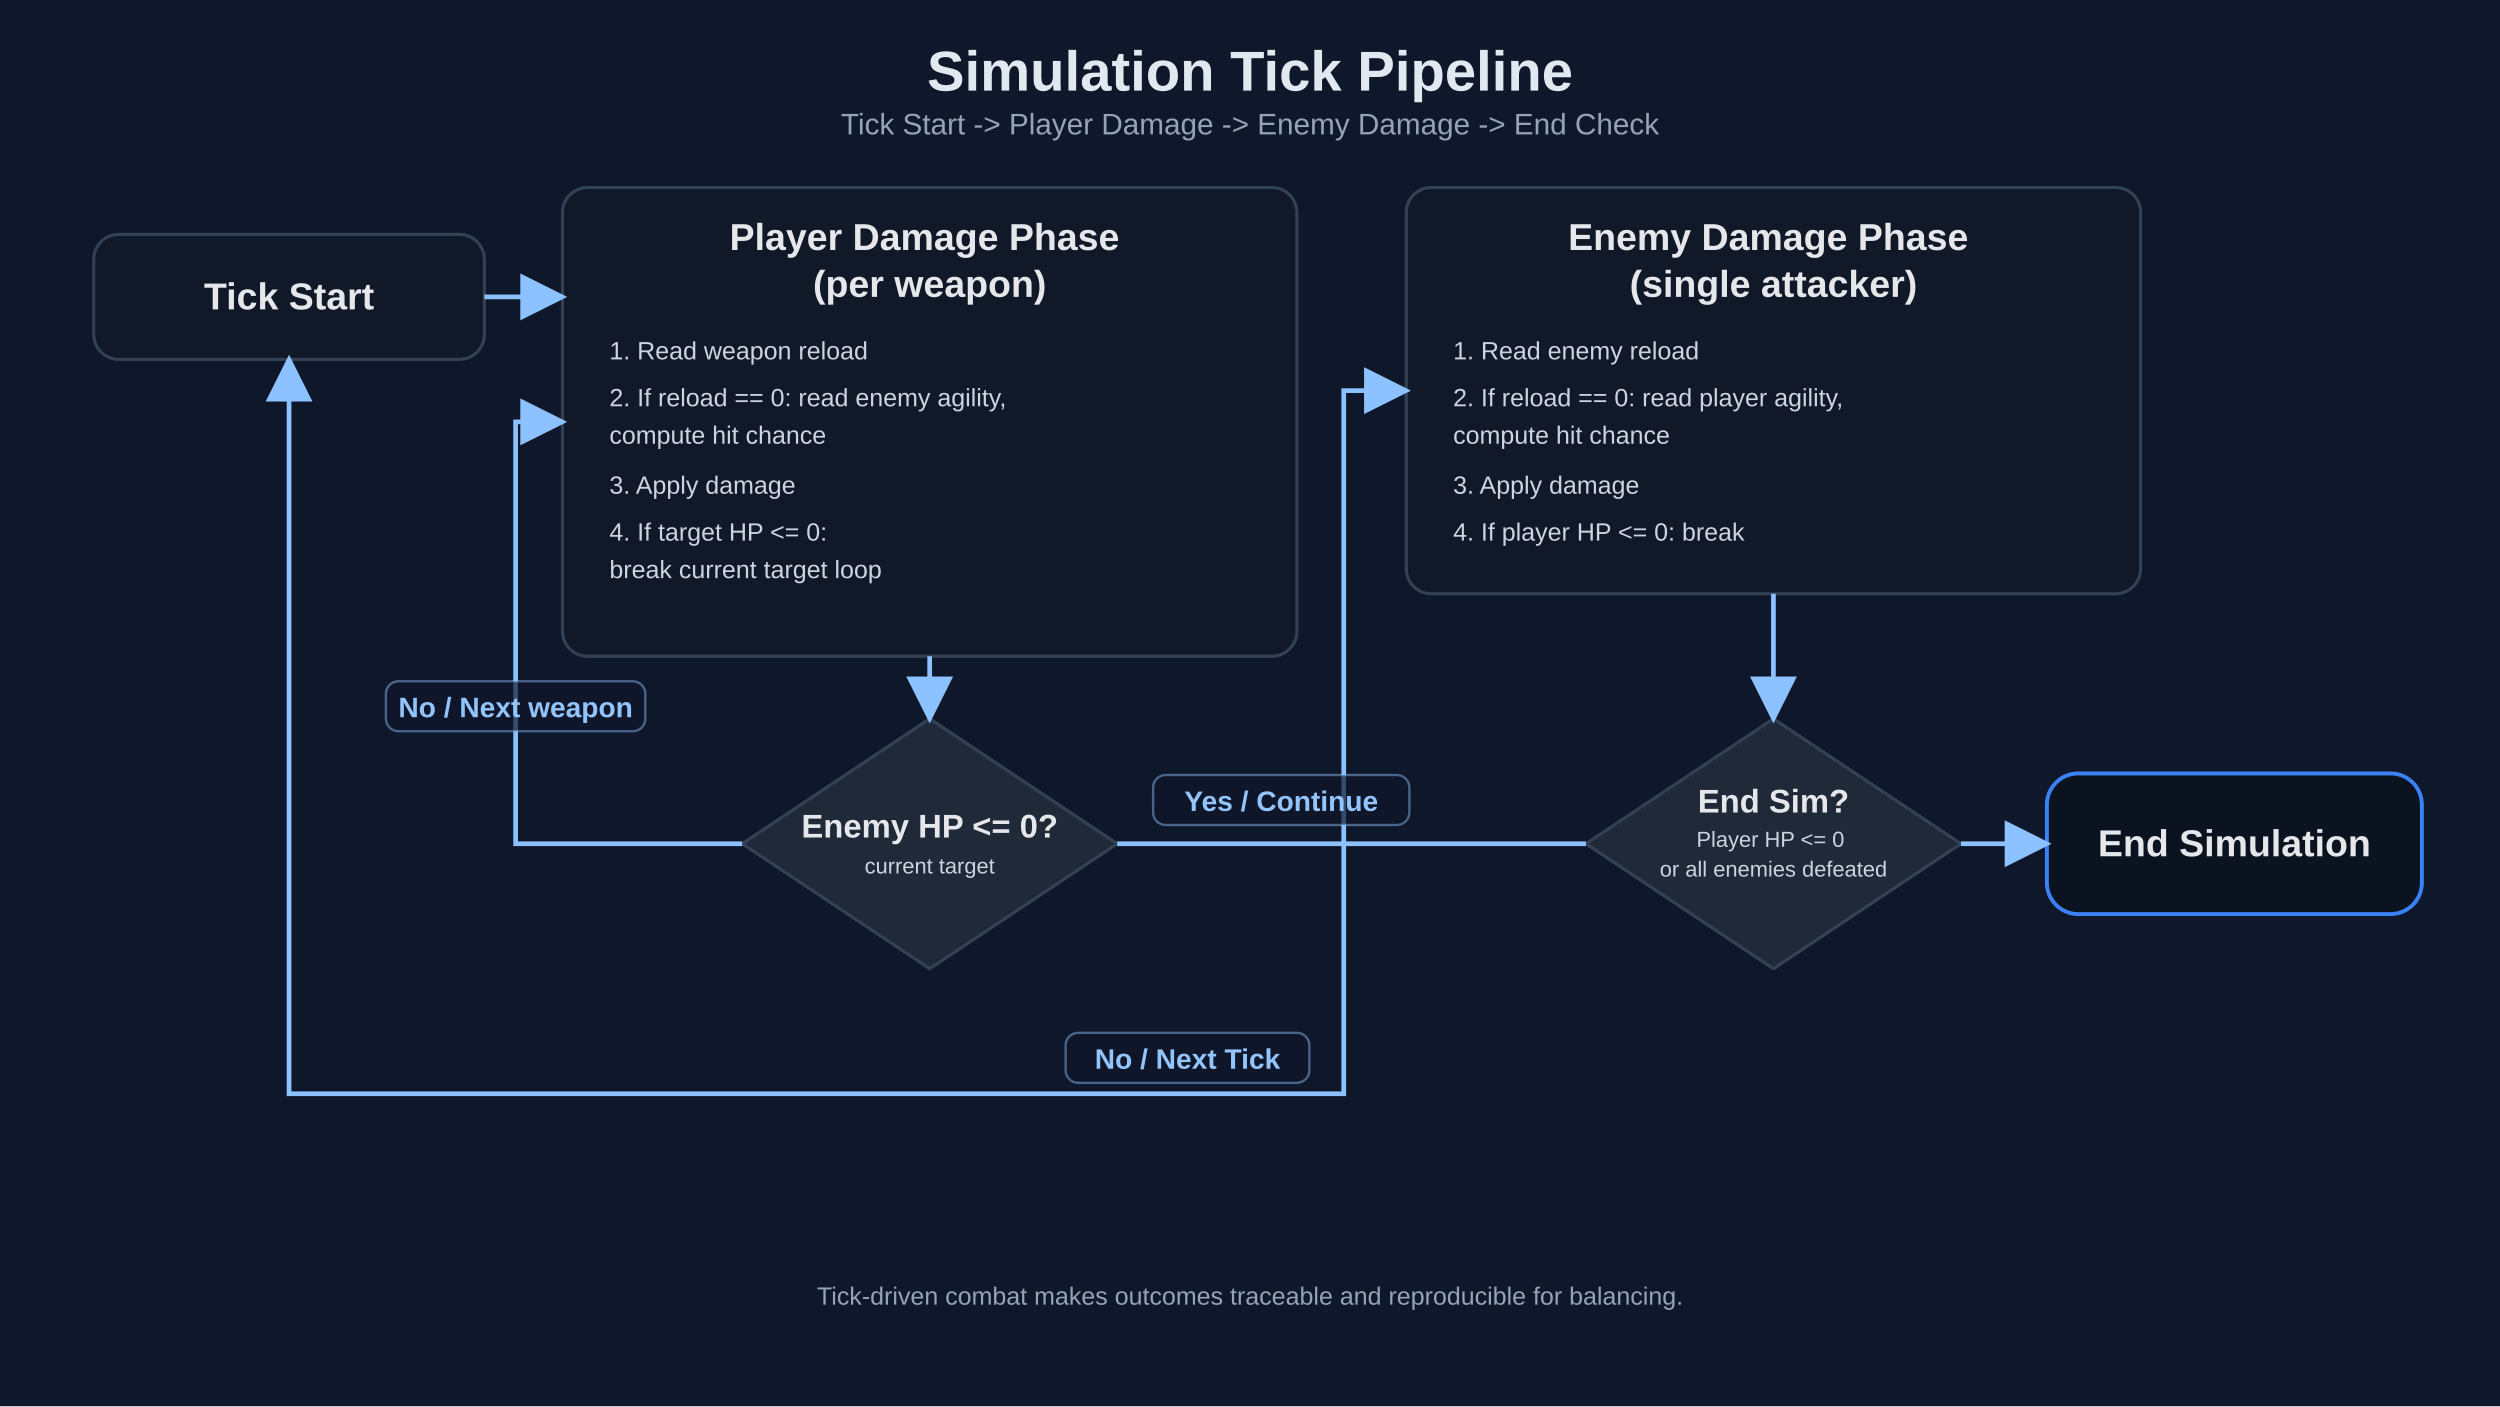
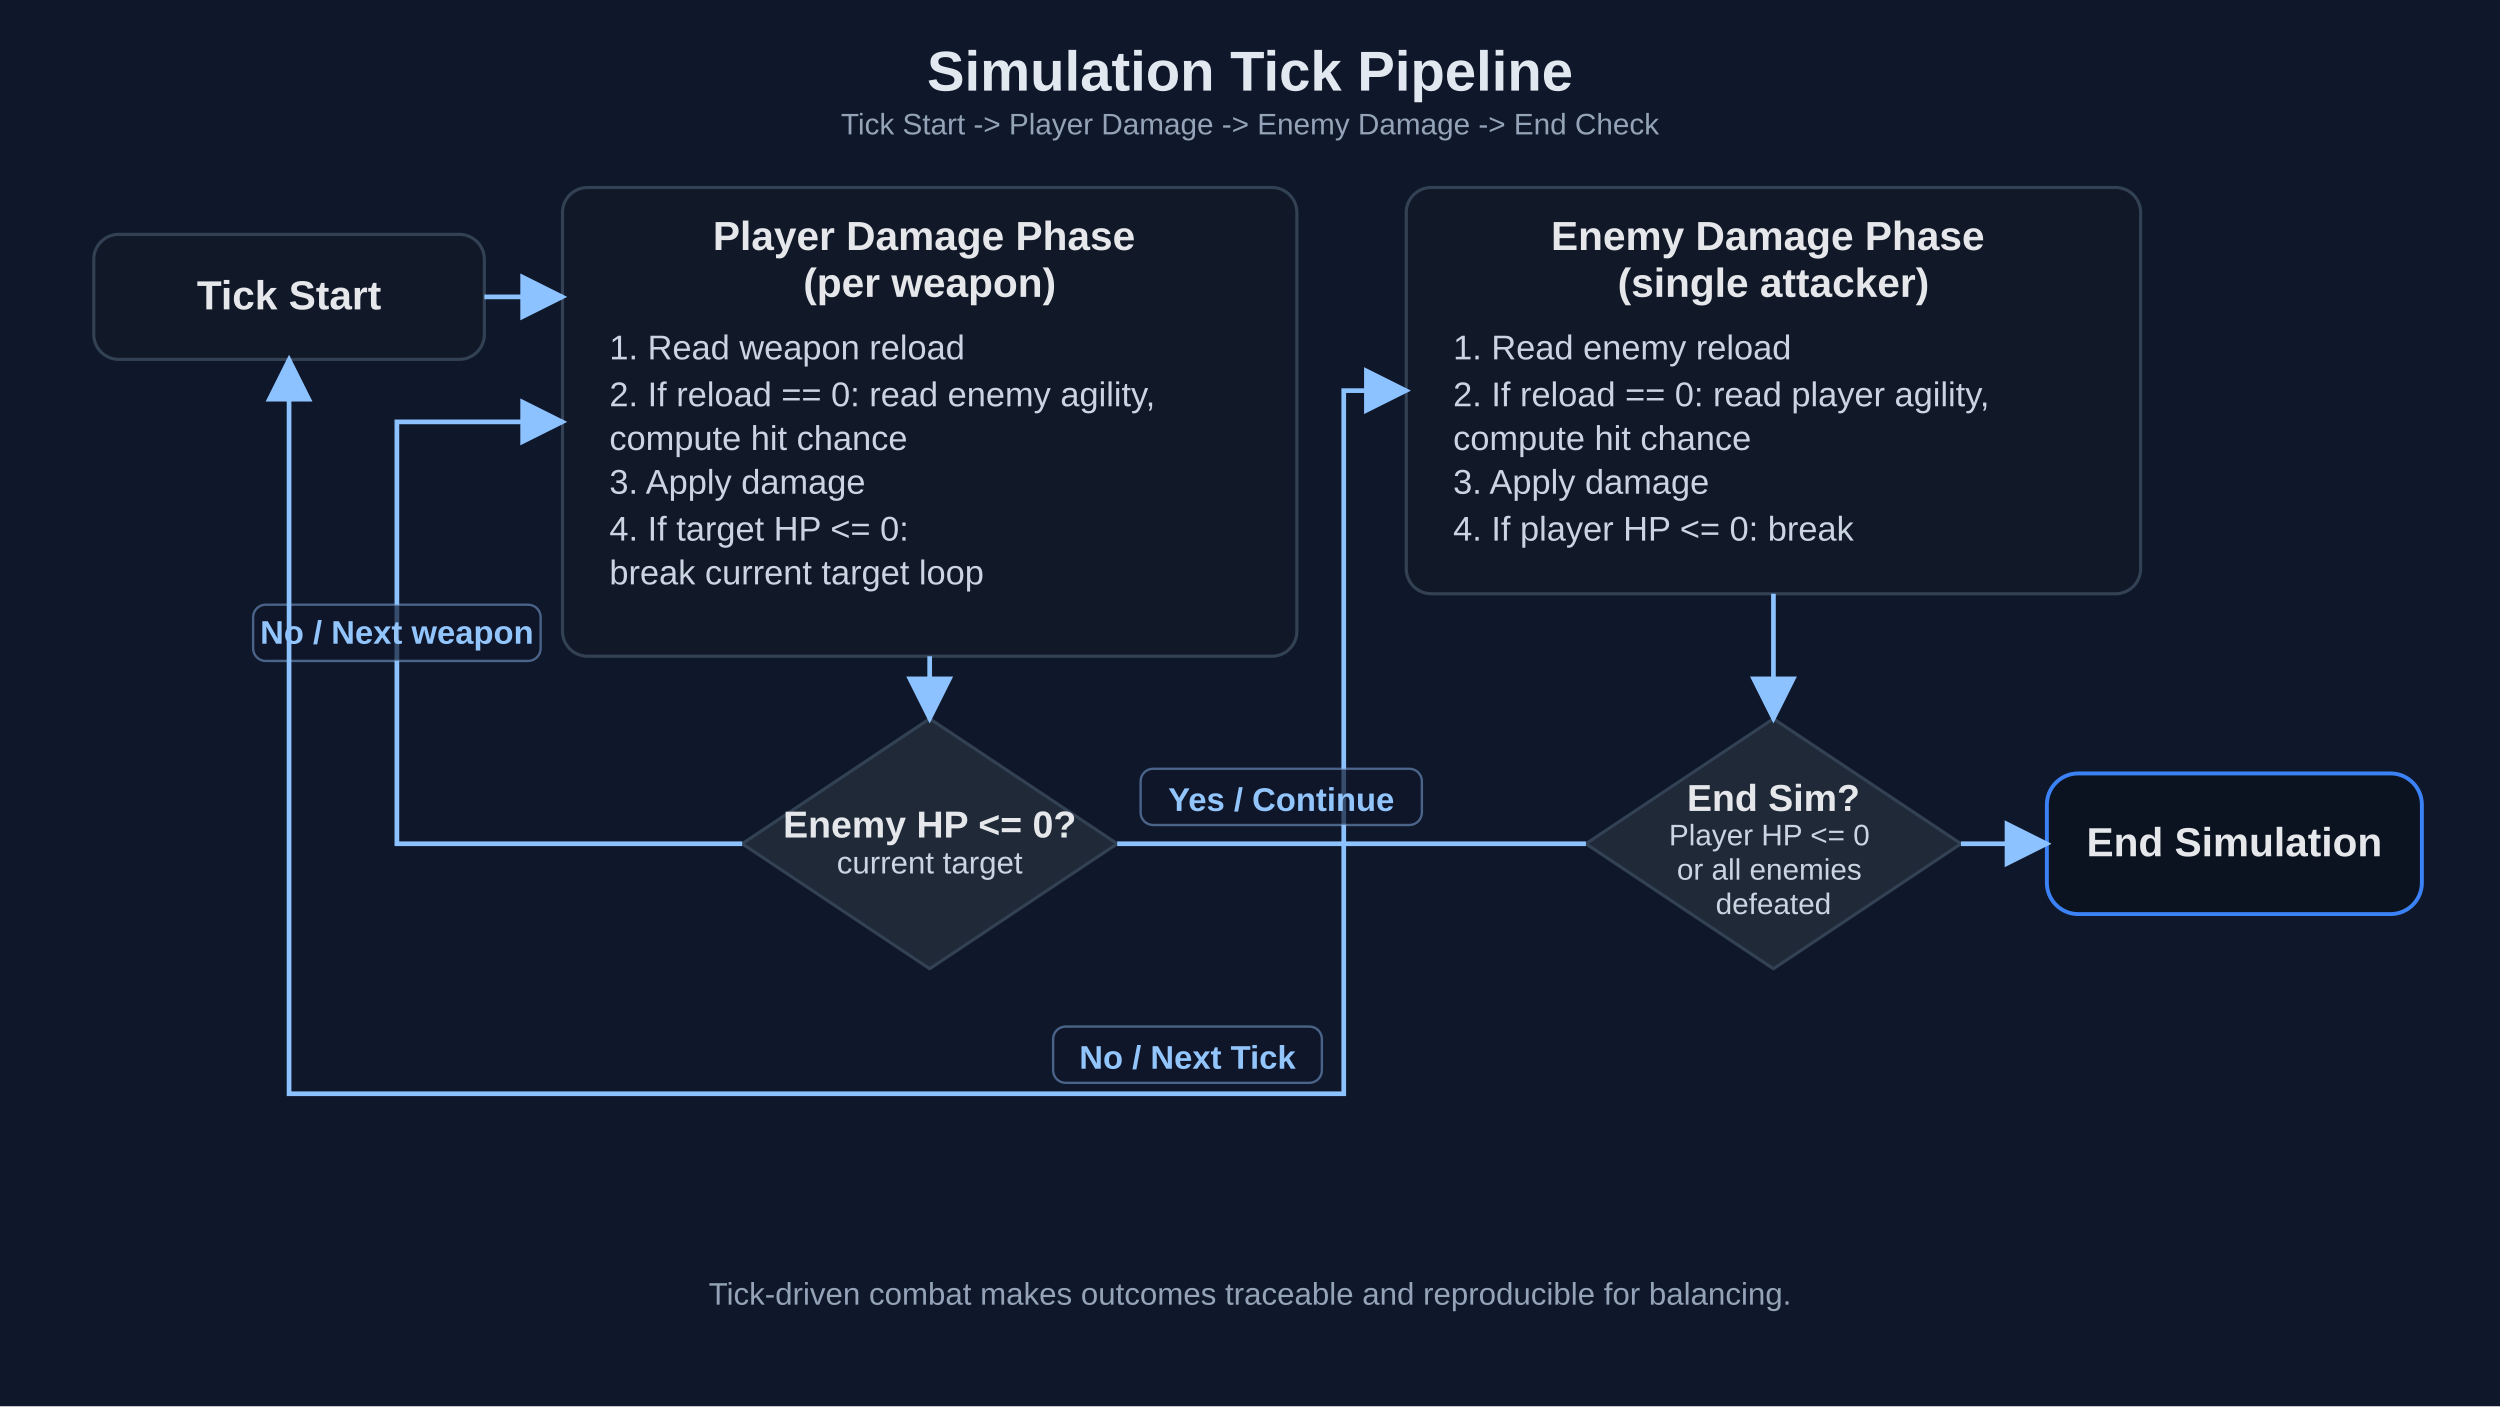
<svg xmlns="http://www.w3.org/2000/svg" width="1600" height="900" viewBox="0 0 1600 900" role="img" aria-labelledby="title desc">
  <defs>
    <marker id="arrow" markerWidth="10" markerHeight="10" refX="9" refY="5" orient="auto" markerUnits="strokeWidth">
      <path d="M0,0 L10,5 L0,10 z" fill="#8cc2ff" />
    </marker>
    <style>
      .bg { fill: #0f172a; }
      .title { fill: #e2e8f0; font-family: Segoe UI, Arial, sans-serif; font-size: 36px; font-weight: 700; }
      .subtitle { fill: #94a3b8; font-family: Segoe UI, Arial, sans-serif; font-size: 19px; }
      .box { fill: #111827; stroke: #334155; stroke-width: 2; rx: 16; }
      .decision { fill: #1f2937; stroke: #334155; stroke-width: 2; }
      .end { fill: #0b1220; stroke: #3b82f6; stroke-width: 2.5; rx: 20; }
-       .label { fill: #e5e7eb; font-family: Segoe UI, Arial, sans-serif; font-size: 24px; font-weight: 600; }
-       .small { fill: #cbd5e1; font-family: Segoe UI, Arial, sans-serif; font-size: 16px; }
+       .label { fill: #e5e7eb; font-family: Segoe UI, Arial, sans-serif; font-size: 26px; font-weight: 600; }
+       .small { fill: #cbd5e1; font-family: Segoe UI, Arial, sans-serif; font-size: 22px; font-weight: 500; }
      .edge { stroke: #8cc2ff; stroke-width: 3; fill: none; marker-end: url(#arrow); }
-       .yesno { fill: #93c5fd; font-family: Segoe UI, Arial, sans-serif; font-size: 18px; font-weight: 700; }
+       .yesno { fill: #93c5fd; font-family: Segoe UI, Arial, sans-serif; font-size: 21px; font-weight: 700; }
      .label-bg { fill: rgba(15, 23, 42, 0.68); stroke: rgba(147, 197, 253, 0.45); stroke-width: 1.5; rx: 8; }
-       .diamond-label { fill: #e5e7eb; font-family: Segoe UI, Arial, sans-serif; font-size: 21px; font-weight: 600; }
-       .diamond-sub { fill: #cbd5e1; font-family: Segoe UI, Arial, sans-serif; font-size: 14px; }
-       .note { fill: #94a3b8; font-family: Segoe UI, Arial, sans-serif; font-size: 16px; }
+       .diamond-label { fill: #e5e7eb; font-family: Segoe UI, Arial, sans-serif; font-size: 24px; font-weight: 600; }
+       .diamond-sub { fill: #cbd5e1; font-family: Segoe UI, Arial, sans-serif; font-size: 20px; font-weight: 500; }
+       .note { fill: #94a3b8; font-family: Segoe UI, Arial, sans-serif; font-size: 20px; }
    </style>
  </defs>
  <rect class="bg" x="0" y="0" width="1600" height="900" />
  <text class="title" x="800" y="58" text-anchor="middle">Simulation Tick Pipeline</text>
  <text class="subtitle" x="800" y="86" text-anchor="middle">Tick Start -&gt; Player Damage -&gt; Enemy Damage -&gt; End Check</text>
  <rect class="box" x="60" y="150" width="250" height="80" />
  <text class="label" x="185" y="198" text-anchor="middle">Tick Start</text>
  <rect class="box" x="360" y="120" width="470" height="300" />
  <text class="label" x="595" y="160" text-anchor="middle">
    <tspan x="595" dy="0">Player Damage Phase</tspan>
    <tspan x="595" dy="30">(per weapon)</tspan>
  </text>
  <text class="small" x="390" y="230">1. Read weapon reload</text>
  <text class="small" x="390" y="260">
    <tspan x="390" dy="0">2. If reload == 0: read enemy agility,</tspan>
-     <tspan x="390" dy="24">   compute hit chance</tspan>
+     <tspan x="390" dy="28">   compute hit chance</tspan>
  </text>
  <text class="small" x="390" y="316">3. Apply damage</text>
  <text class="small" x="390" y="346">
    <tspan x="390" dy="0">4. If target HP &lt;= 0:</tspan>
-     <tspan x="390" dy="24">   break current target loop</tspan>
+     <tspan x="390" dy="28">   break current target loop</tspan>
  </text>
  <polygon class="decision" points="595,460 715,540 595,620 475,540" />
  <text class="diamond-label" x="595" y="536" text-anchor="middle">Enemy HP &lt;= 0?</text>
  <text class="diamond-sub" x="595" y="559" text-anchor="middle">current target</text>
  <rect class="box" x="900" y="120" width="470" height="260" />
  <text class="label" x="1135" y="160" text-anchor="middle">
    <tspan x="1135" dy="0">Enemy Damage Phase</tspan>
    <tspan x="1135" dy="30">(single attacker)</tspan>
  </text>
  <text class="small" x="930" y="230">1. Read enemy reload</text>
  <text class="small" x="930" y="260">
    <tspan x="930" dy="0">2. If reload == 0: read player agility,</tspan>
-     <tspan x="930" dy="24">   compute hit chance</tspan>
+     <tspan x="930" dy="28">   compute hit chance</tspan>
  </text>
  <text class="small" x="930" y="316">3. Apply damage</text>
  <text class="small" x="930" y="346">4. If player HP &lt;= 0: break</text>
  <polygon class="decision" points="1135,460 1255,540 1135,620 1015,540" />
-   <text class="diamond-label" x="1135" y="520" text-anchor="middle">End Sim?</text>
-   <text class="diamond-sub" x="1135" y="542" text-anchor="middle">
-     <tspan x="1135" dy="0">Player HP &lt;= 0</tspan>
-     <tspan x="1135" dy="19">or all enemies defeated</tspan>
+   <text class="diamond-label" x="1135" y="519" text-anchor="middle">End Sim?</text>
+   <text text-anchor="middle" font-family="Segoe UI, Arial, sans-serif" font-size="19" font-weight="500" fill="#cbd5e1">
+     <tspan x="1135" y="541">Player HP &lt;= 0</tspan>
+     <tspan x="1135" dy="22">or all enemies</tspan>
+     <tspan x="1135" dy="22">defeated</tspan>
  </text>
  <rect class="end" x="1310" y="495" width="240" height="90" />
  <text class="label" x="1430" y="548" text-anchor="middle">End Simulation</text>
  <path class="edge" d="M310 190 L360 190" />
  <path class="edge" d="M1135 380 L1135 460" />
  <path class="edge" d="M1255 540 L1310 540" />
  <path class="edge" d="M595 420 L595 460" />
  <path class="edge" d="M715 540 L860 540 L860 250 L900 250" />
-   <rect class="label-bg" x="738" y="496" width="164" height="32" />
+   <rect class="label-bg" x="730" y="492" width="180" height="36" />
  <text class="yesno" x="820" y="519" text-anchor="middle">Yes / Continue</text>
-   <path class="edge" d="M475 540 L330 540 L330 270 L360 270" />
-   <rect class="label-bg" x="247" y="436" width="166" height="32" />
-   <text class="yesno" x="330" y="459" text-anchor="middle">No / Next weapon</text>
+   <path class="edge" d="M475 540 L254 540 L254 270 L360 270" />
+   <rect class="label-bg" x="162" y="387" width="184" height="36" />
+   <text class="yesno" x="254" y="412" text-anchor="middle">No / Next weapon</text>
  <path class="edge" d="M1015 540 L860 540 L860 700 L185 700 L185 230" />
-   <rect class="label-bg" x="682" y="661" width="156" height="32" />
+   <rect class="label-bg" x="674" y="657" width="172" height="36" />
  <text class="yesno" x="760" y="684" text-anchor="middle">No / Next Tick</text>
  <text class="note" x="800" y="835" text-anchor="middle">Tick-driven combat makes outcomes traceable and reproducible for balancing.</text>
</svg>
